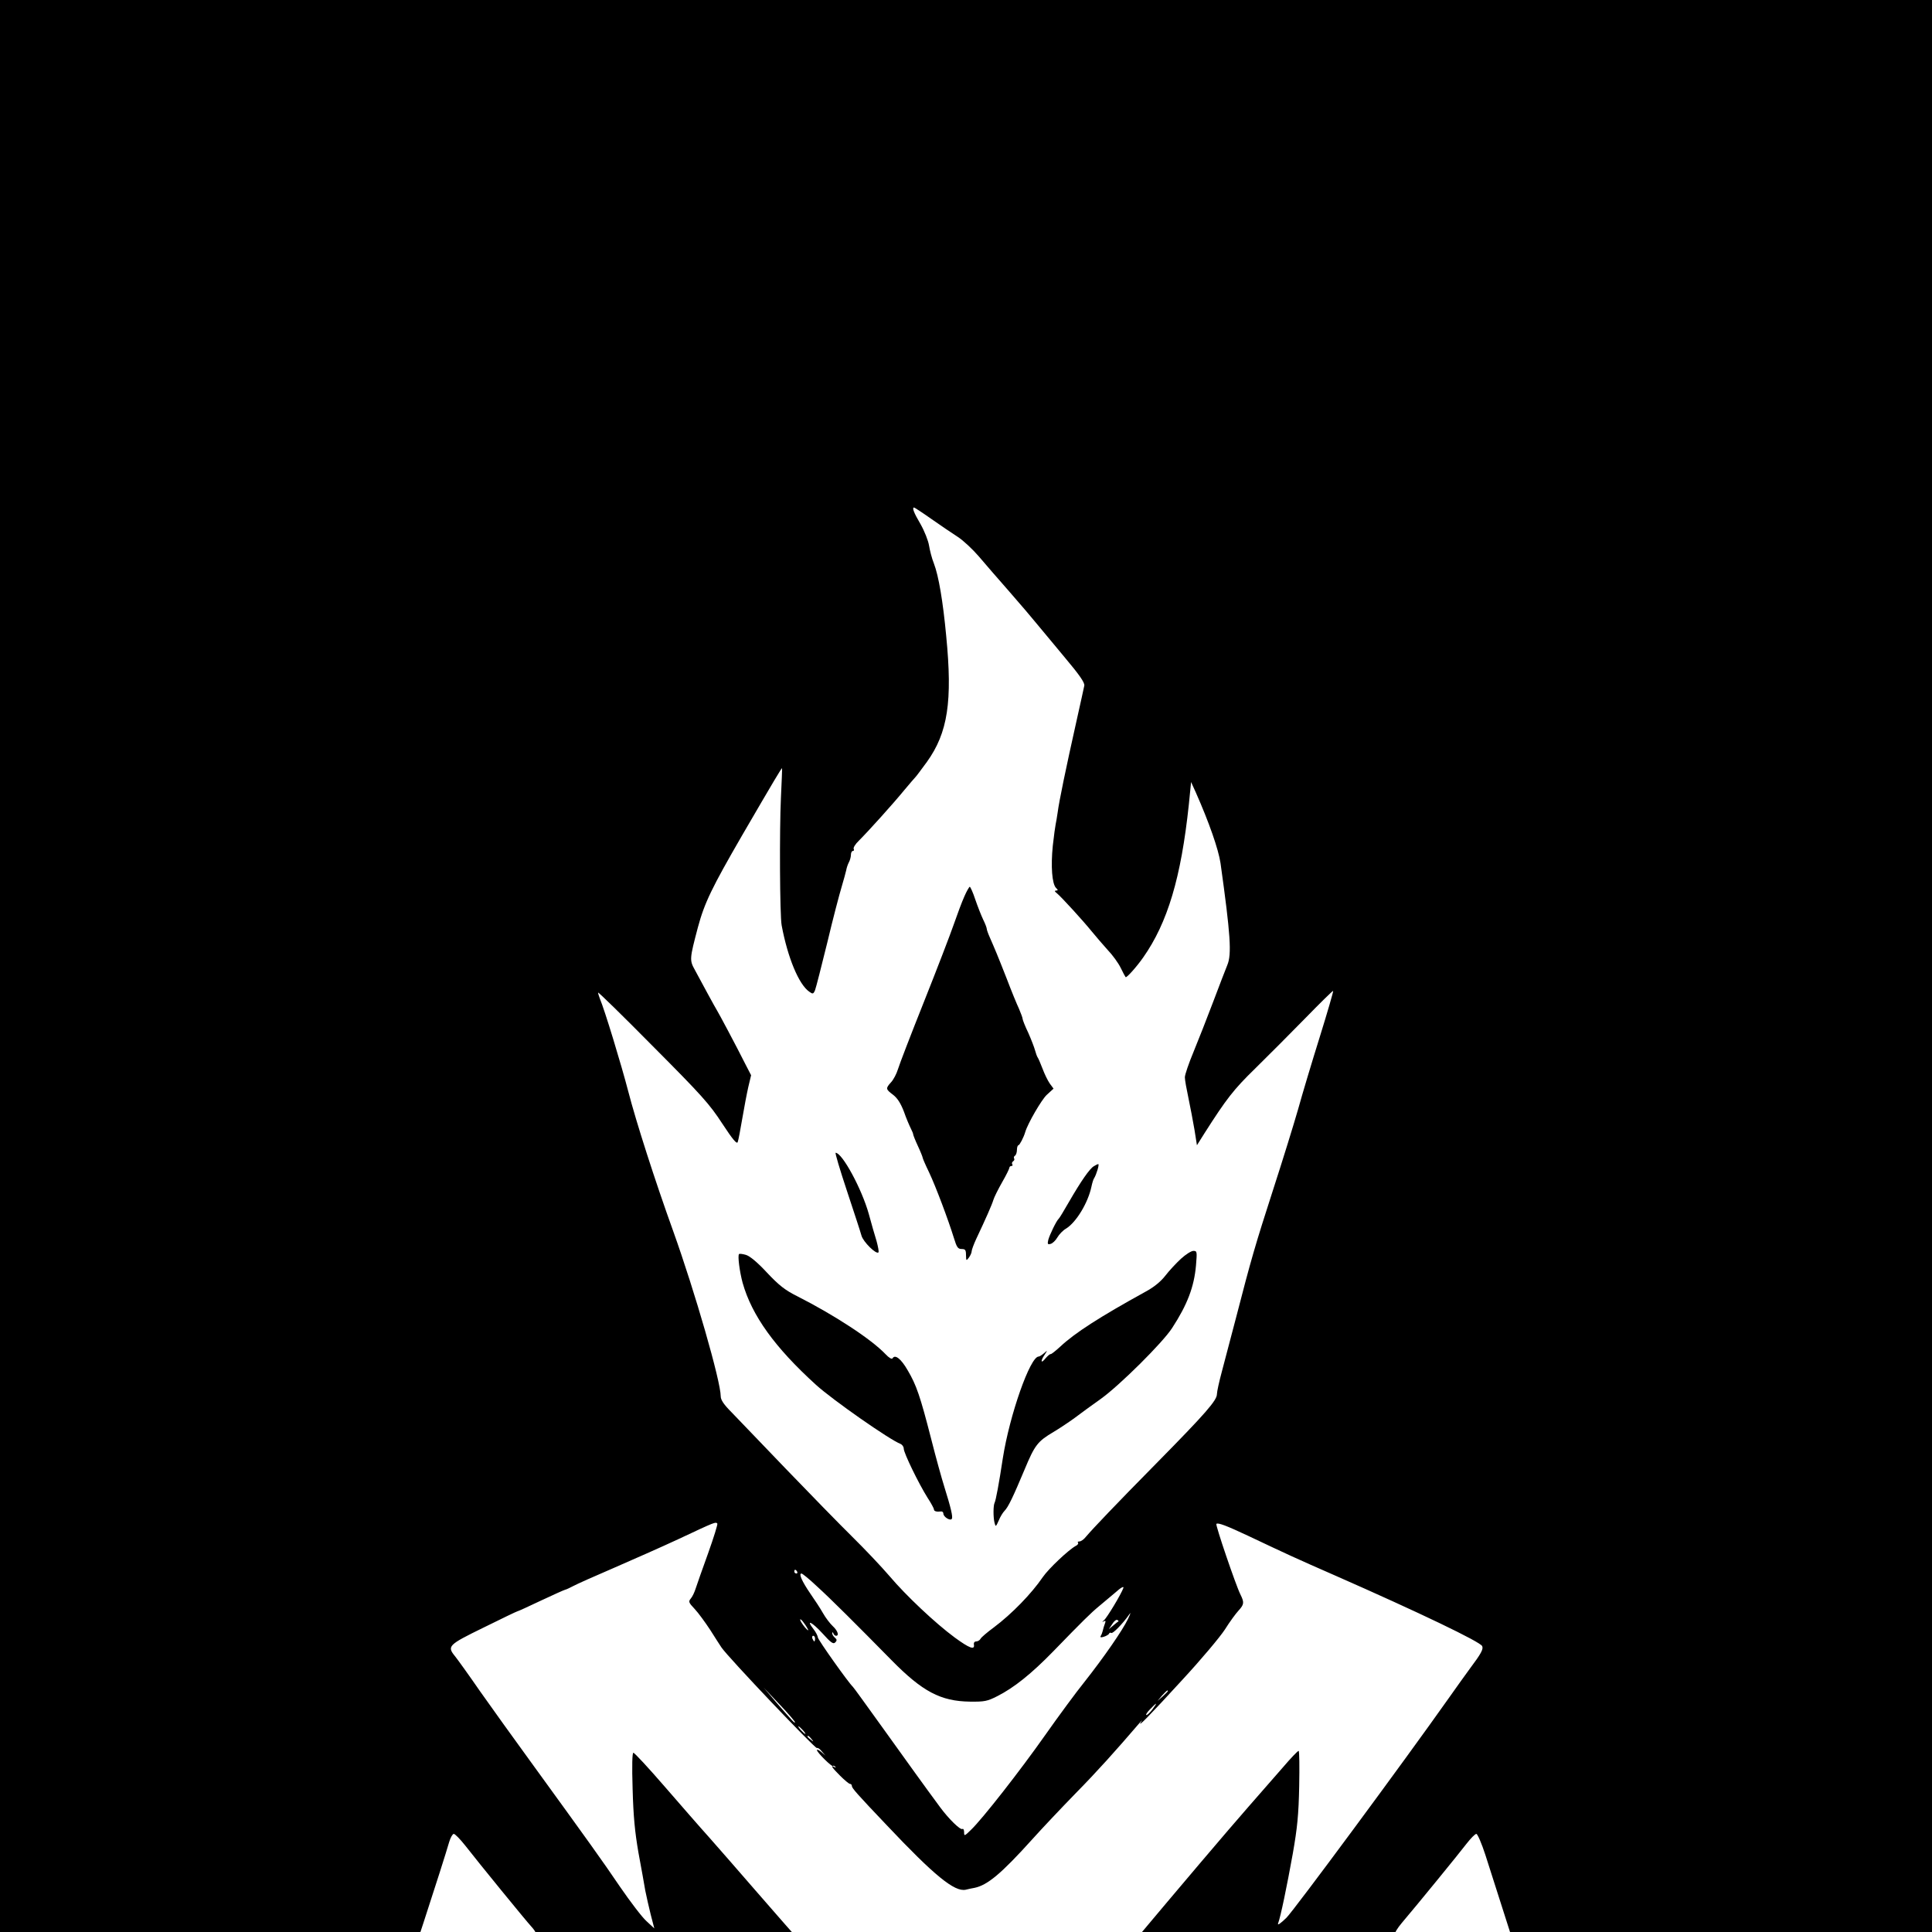
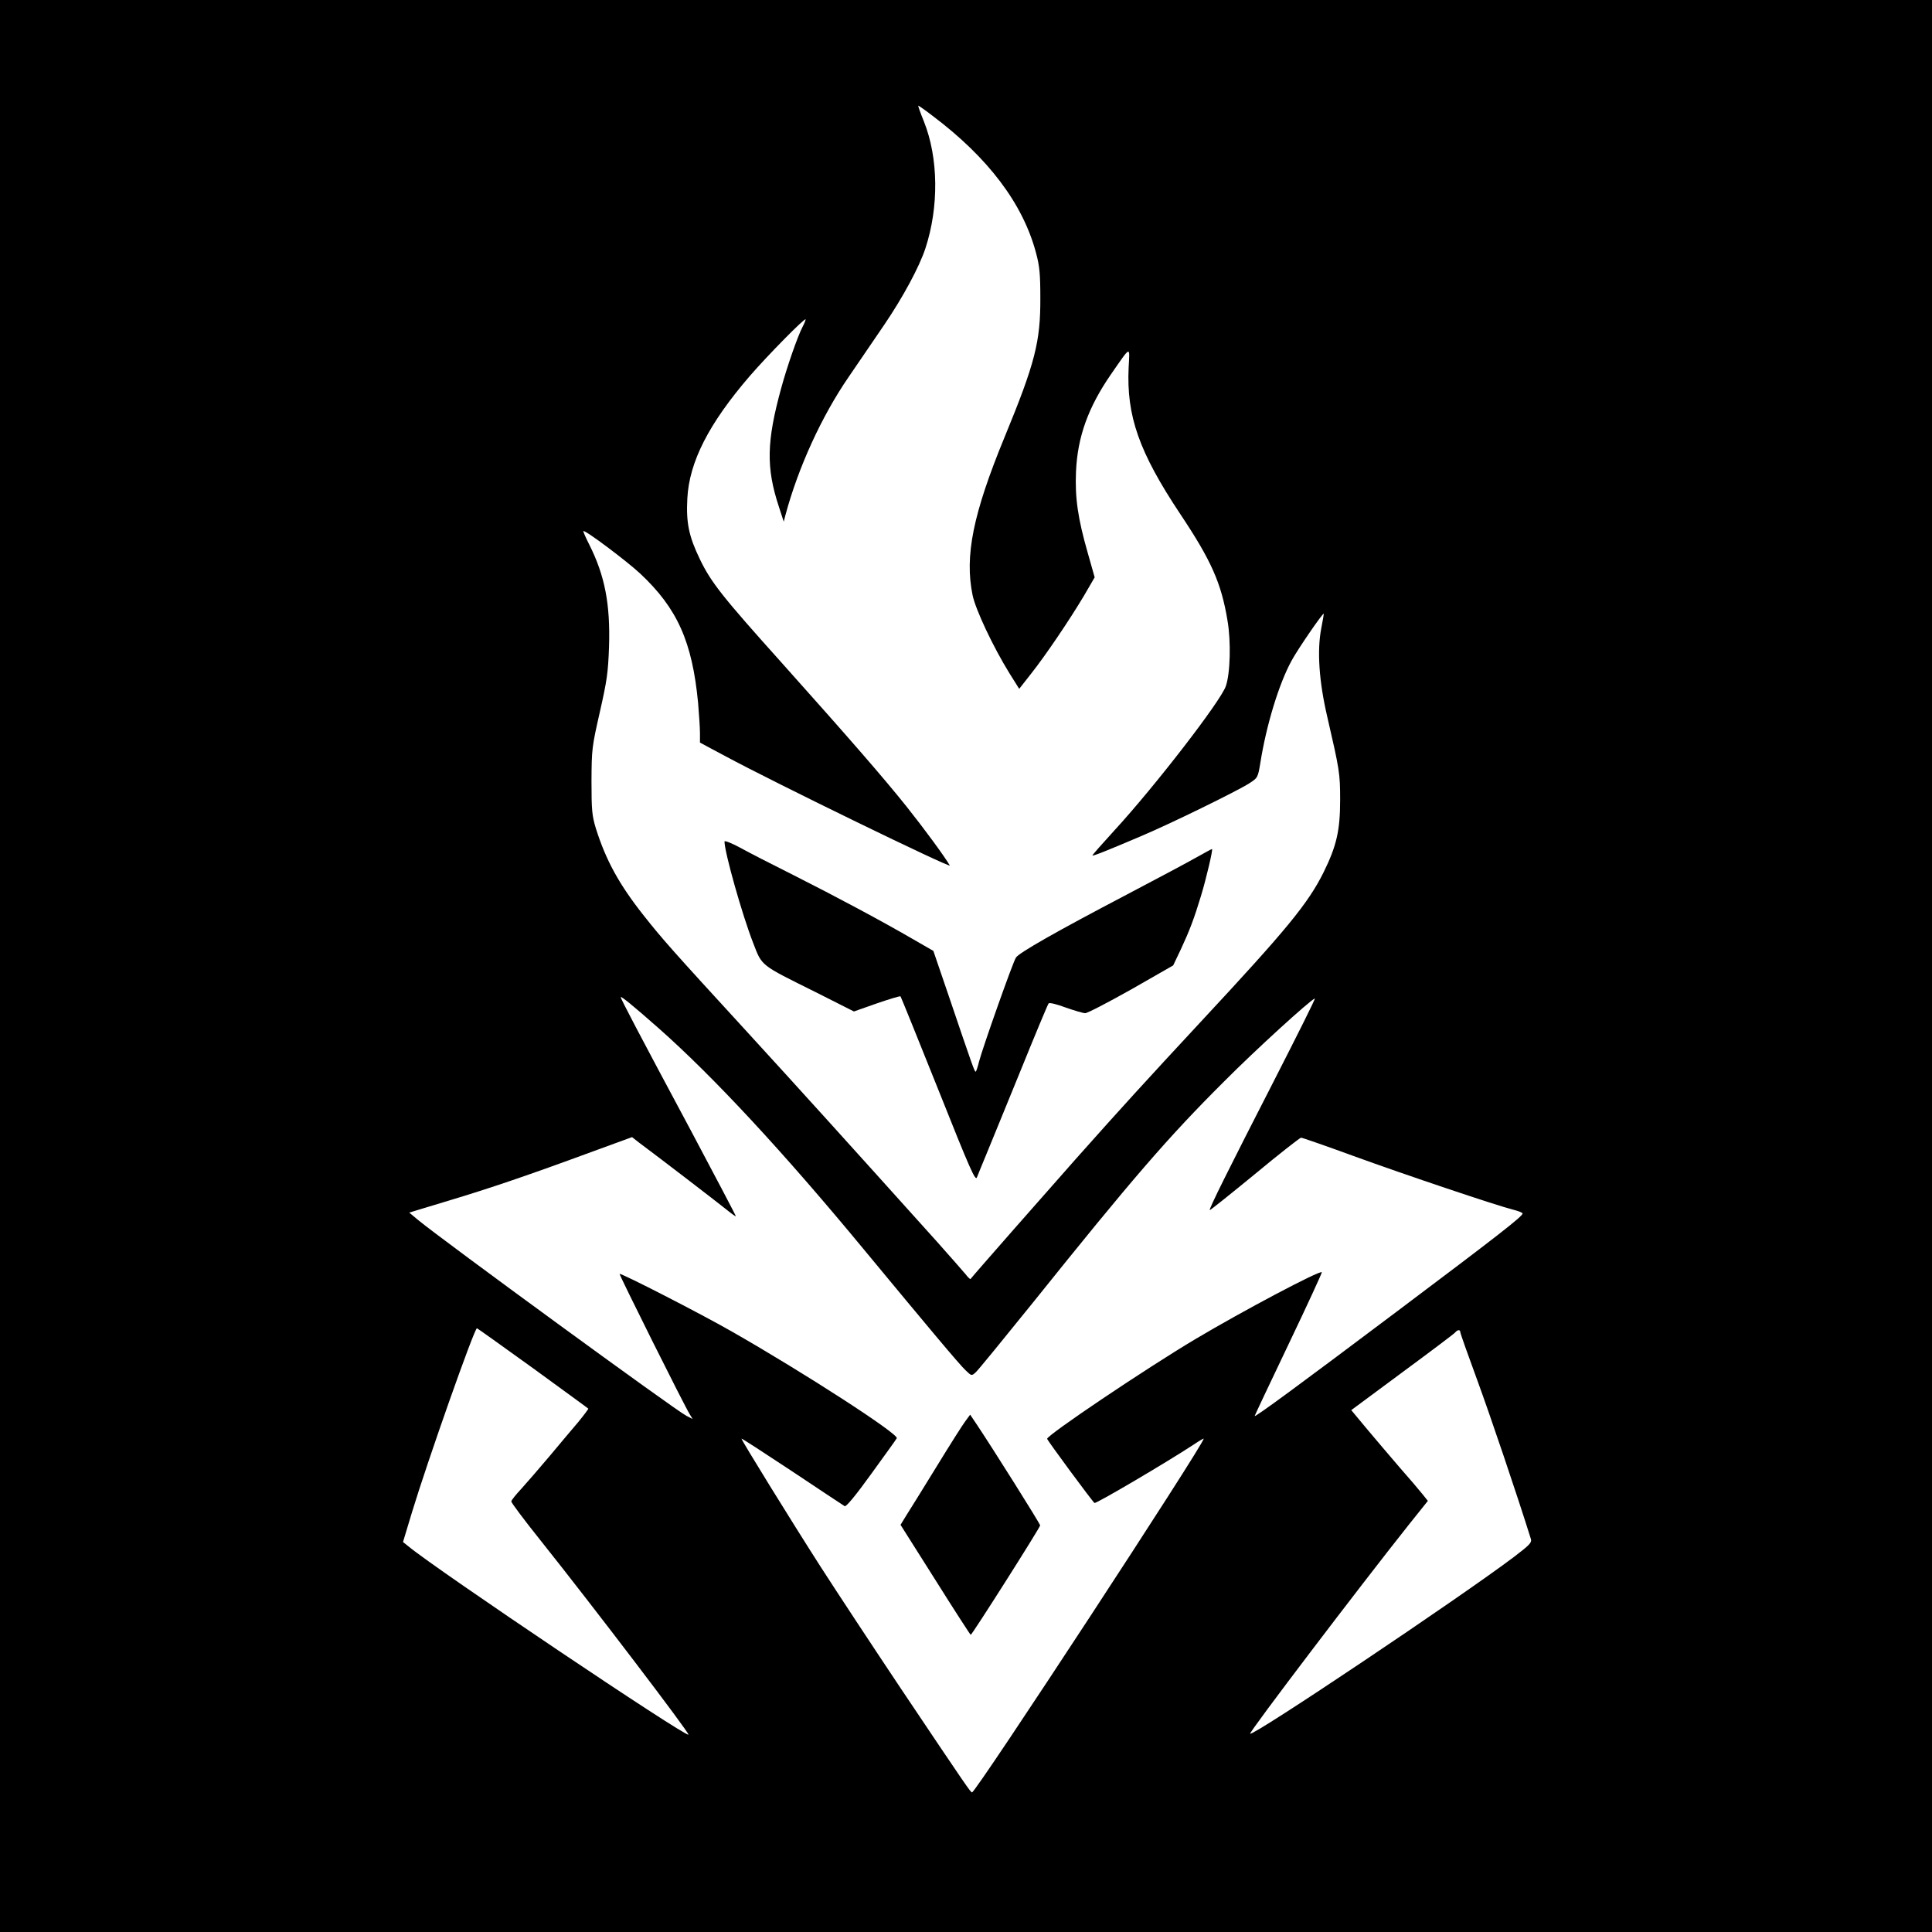
<svg xmlns="http://www.w3.org/2000/svg" version="1.0" width="1024" height="1024" viewBox="0 0 1024 1024" preserveAspectRatio="xMidYMid meet">
  <rect width="1024" height="1024" fill="white" />
-   <g transform="translate(0,1536) scale(0.1,-0.1)" fill="#000000" stroke="none">
-     <path d="M0 7680 l0 -7680 5120 0 5120 0 0 7680 0 7680 -5120 0 -5120 0 0 -7680z m4937 4929 c48 -34 111 -76 140 -95 29 -19 78 -65 110 -102 32 -38 105 -122 163 -188 58 -66 123 -143 145 -170 22 -27 89 -107 148 -178 80 -95 107 -135 104 -150 -2 -12 -21 -95 -41 -186 -56 -250 -93 -429 -100 -485 -4 -27 -9 -57 -11 -65 -2 -8 -9 -59 -15 -113 -11 -109 -4 -201 17 -223 11 -11 12 -14 1 -14 -10 -1 -9 -4 2 -13 26 -21 143 -150 185 -202 22 -27 61 -72 86 -100 26 -27 57 -70 69 -95 12 -25 24 -47 26 -49 5 -5 58 54 93 104 130 185 201 424 242 810 l12 120 25 -55 c70 -158 120 -301 131 -375 53 -379 60 -483 36 -540 -9 -22 -43 -110 -75 -195 -32 -85 -79 -204 -104 -265 -25 -60 -46 -121 -46 -135 0 -14 9 -63 19 -110 10 -47 24 -122 32 -168 l13 -82 39 62 c118 185 155 233 270 345 67 66 187 186 266 267 79 81 145 146 147 144 2 -2 -30 -112 -71 -244 -41 -131 -93 -304 -115 -384 -23 -80 -82 -271 -132 -425 -95 -294 -117 -370 -197 -680 -27 -104 -61 -233 -75 -285 -14 -52 -26 -106 -26 -119 0 -33 -58 -100 -320 -366 -218 -221 -336 -345 -376 -392 -10 -13 -25 -23 -33 -23 -8 0 -11 -3 -7 -7 3 -4 -2 -12 -13 -17 -38 -21 -143 -120 -174 -165 -60 -88 -164 -195 -260 -267 -34 -25 -66 -52 -70 -60 -4 -8 -15 -14 -23 -14 -9 0 -14 -7 -12 -17 5 -30 -24 -19 -102 38 -103 76 -258 222 -346 326 -41 48 -130 142 -197 208 -67 66 -225 228 -352 360 -126 132 -256 266 -287 299 -41 41 -58 66 -58 85 0 80 -137 555 -252 876 -96 266 -197 581 -238 740 -37 142 -125 432 -151 493 -5 13 -9 27 -9 31 0 5 131 -123 291 -285 258 -259 300 -306 367 -409 57 -87 78 -111 82 -98 4 10 14 65 24 123 10 58 24 133 32 168 l15 63 -32 62 c-45 90 -141 270 -149 282 -4 6 -26 46 -50 90 -24 44 -54 100 -67 124 -29 52 -28 59 16 226 35 130 74 210 233 485 174 299 211 361 213 358 1 -2 -2 -73 -6 -158 -8 -165 -6 -625 4 -675 32 -171 91 -313 146 -351 19 -14 22 -13 31 8 5 13 34 127 65 253 30 127 65 259 76 295 11 36 21 75 24 87 2 12 8 31 14 42 6 11 11 29 11 40 0 12 5 21 11 21 5 0 7 5 4 10 -4 6 8 26 27 44 52 52 180 194 239 266 30 36 57 67 60 70 4 3 31 40 62 82 111 155 136 321 102 668 -17 182 -40 318 -65 383 -11 27 -22 71 -26 96 -4 25 -24 76 -45 113 -36 61 -46 88 -34 88 2 0 44 -27 92 -61z m-1135 -5324 c3 -3 -19 -74 -49 -158 -30 -83 -60 -168 -66 -187 -6 -19 -17 -43 -26 -53 -13 -16 -11 -21 21 -55 19 -20 56 -71 83 -112 26 -41 52 -82 59 -92 36 -53 497 -538 506 -533 4 3 16 -5 26 -18 l19 -22 -22 19 c-13 11 -23 15 -23 10 0 -12 80 -91 85 -84 2 3 7 1 12 -4 5 -5 3 -6 -4 -2 -24 13 -13 -3 30 -46 23 -23 47 -43 52 -43 6 0 10 -5 10 -11 0 -11 26 -41 185 -208 253 -268 359 -354 418 -342 15 4 36 8 47 10 68 14 141 74 305 256 52 58 156 168 231 245 116 118 211 224 338 372 13 15 17 19 10 8 -28 -42 45 33 219 223 98 106 198 225 224 265 25 40 58 85 72 100 30 33 32 43 10 87 -24 48 -133 368 -127 373 8 8 53 -9 168 -63 207 -98 250 -118 460 -210 448 -197 773 -353 781 -375 7 -16 -6 -40 -66 -120 -20 -27 -70 -97 -111 -155 -243 -344 -819 -1123 -861 -1165 -30 -29 -48 -42 -44 -30 14 37 47 198 78 370 24 137 31 206 34 358 2 103 1 187 -3 187 -5 0 -42 -39 -83 -87 -41 -47 -123 -141 -181 -207 -114 -130 -376 -439 -609 -717 -80 -95 -217 -259 -305 -363 -88 -105 -194 -234 -235 -286 -41 -52 -91 -115 -112 -139 -21 -24 -38 -48 -38 -52 0 -13 33 -11 55 4 11 8 38 21 60 29 22 9 147 68 278 132 225 109 328 165 459 249 31 21 59 37 62 37 10 0 -14 -52 -66 -138 -28 -48 -79 -134 -113 -192 -34 -58 -120 -199 -190 -315 -70 -115 -143 -237 -162 -270 -20 -33 -52 -85 -71 -115 -52 -80 -65 -101 -222 -360 -79 -129 -175 -288 -214 -352 -39 -65 -74 -118 -77 -118 -3 0 -22 26 -41 58 -97 161 -340 561 -450 742 -263 434 -583 967 -605 1010 -30 59 -11 65 55 18 178 -129 872 -464 872 -422 0 19 -204 268 -421 514 -32 36 -124 142 -206 235 -81 94 -152 175 -158 181 -5 6 -80 91 -165 189 -85 98 -193 222 -240 275 -47 52 -154 175 -239 273 -84 97 -158 177 -164 177 -6 0 -8 -68 -4 -192 4 -146 12 -228 31 -338 15 -80 31 -170 36 -200 6 -30 19 -88 29 -128 l19 -73 -41 38 c-23 20 -86 103 -141 183 -97 143 -164 236 -473 662 -87 119 -207 287 -268 373 -60 87 -120 170 -132 185 -45 55 -39 61 151 154 95 47 176 86 179 86 3 0 58 25 123 56 66 31 124 57 129 58 6 1 25 10 44 20 18 10 115 53 215 96 99 43 253 111 341 152 200 94 197 92 207 83z m423 -255 c3 -5 1 -10 -4 -10 -6 0 -11 5 -11 10 0 6 2 10 4 10 3 0 8 -4 11 -10z m104 -77 c73 -66 209 -202 396 -392 164 -167 261 -218 416 -220 77 -1 92 2 145 29 89 45 181 119 296 237 158 163 201 205 241 238 20 17 59 50 87 73 31 28 48 37 44 25 -12 -33 -87 -158 -103 -171 -10 -9 -11 -11 -2 -6 11 6 13 3 7 -12 -4 -10 -9 -27 -11 -37 -2 -9 -7 -22 -11 -28 -4 -8 1 -9 17 -4 13 4 26 12 27 16 2 5 7 7 12 4 8 -5 59 47 93 95 12 18 11 12 -4 -20 -29 -61 -129 -205 -230 -333 -46 -57 -140 -185 -209 -283 -133 -189 -334 -446 -394 -503 -34 -33 -36 -34 -36 -12 0 12 -4 20 -9 17 -11 -7 -73 54 -118 115 -93 126 -163 224 -303 419 -85 118 -156 217 -160 220 -22 20 -184 248 -185 261 -1 9 -11 29 -23 44 -43 55 -9 39 47 -22 45 -50 58 -59 68 -48 10 10 9 16 -2 25 -8 7 -15 18 -14 24 0 7 2 6 6 -1 2 -7 9 -13 14 -13 18 0 9 27 -17 51 -14 13 -38 44 -52 69 -14 25 -45 72 -68 105 -43 63 -62 105 -46 105 5 0 42 -30 81 -67z m-47 -228 c5 -11 -2 -6 -16 10 -14 17 -25 35 -25 40 0 11 25 -20 41 -50z m1646 41 c-2 0 -14 -10 -27 -21 l-24 -20 18 27 c9 15 21 25 27 22 5 -3 8 -7 6 -8z m-1608 -91 c0 -8 -2 -15 -4 -15 -2 0 -6 7 -10 15 -3 8 -1 15 4 15 6 0 10 -7 10 -15z m-106 -444 c-4 -4 -11 4 -98 104 l-68 80 85 -90 c47 -49 83 -92 81 -94z m1976 166 c0 -2 -12 -14 -27 -28 l-28 -24 24 28 c23 25 31 32 31 24z m-82 -97 c-12 -16 -26 -30 -32 -30 -5 0 3 14 19 30 16 17 30 30 32 30 2 0 -6 -13 -19 -30z m-1853 -110 c10 -11 16 -20 13 -20 -3 0 -13 9 -23 20 -10 11 -16 20 -13 20 3 0 13 -9 23 -20z m46 -47 c13 -16 12 -17 -3 -4 -10 7 -18 15 -18 17 0 8 8 3 21 -13z m-1835 -565 c74 -95 323 -400 350 -429 13 -14 24 -30 24 -36 0 -11 -111 -110 -350 -312 -74 -63 -137 -117 -140 -120 -26 -31 -362 -310 -357 -298 3 8 9 33 13 54 3 21 29 103 56 183 95 277 285 860 319 978 7 23 18 42 24 42 7 0 34 -28 61 -62z m5407 -50 c117 -368 272 -850 307 -958 59 -181 59 -180 51 -180 -15 0 -167 123 -356 289 -17 14 -55 46 -84 71 -153 126 -396 343 -399 356 -2 7 15 35 37 61 89 105 306 371 344 421 22 28 45 52 52 52 6 0 28 -50 48 -112z" />
-     <path d="M5111 10608 c-13 -29 -38 -96 -56 -148 -18 -52 -89 -237 -158 -410 -69 -173 -131 -334 -138 -358 -7 -23 -23 -54 -36 -68 -30 -33 -29 -37 11 -67 23 -18 40 -45 57 -89 12 -35 29 -74 36 -88 7 -14 13 -28 13 -32 0 -4 11 -32 25 -62 14 -30 25 -58 25 -61 0 -4 15 -39 34 -78 36 -76 102 -252 132 -349 15 -49 21 -58 41 -58 19 0 23 -5 23 -32 1 -31 1 -32 15 -14 8 11 15 26 15 34 0 7 11 37 24 65 52 110 84 183 91 207 4 14 25 56 46 93 22 38 39 73 39 78 0 5 5 9 11 9 5 0 8 4 4 9 -3 5 -1 12 5 16 6 4 8 10 5 15 -3 5 -1 11 5 15 5 3 10 17 10 31 0 13 4 24 8 24 6 0 28 42 36 70 14 47 87 172 114 197 l36 33 -20 27 c-11 16 -28 51 -38 78 -11 28 -22 55 -26 60 -4 6 -10 23 -14 38 -4 15 -20 57 -36 93 -17 35 -30 69 -30 74 0 6 -9 29 -19 53 -11 23 -41 96 -66 162 -49 125 -62 155 -89 217 -9 20 -16 40 -16 45 0 5 -8 27 -19 49 -10 21 -29 69 -42 107 -12 37 -26 67 -29 67 -3 0 -17 -24 -29 -52z" />
-     <path d="M4489 9048 c37 -112 72 -218 77 -237 9 -33 78 -101 90 -89 3 4 -2 30 -10 60 -9 29 -28 94 -41 143 -37 133 -141 325 -176 325 -4 0 23 -91 60 -202z" />
-     <path d="M5798 9179 c-22 -12 -69 -80 -132 -189 -27 -47 -51 -87 -55 -90 -11 -9 -48 -85 -55 -112 -5 -22 -3 -25 12 -21 10 2 27 18 36 34 10 17 30 38 46 47 54 33 117 137 135 223 4 19 10 39 14 44 12 19 29 75 22 75 -3 0 -14 -5 -23 -11z" />
-     <path d="M6259 8688 c-26 -24 -63 -64 -83 -90 -24 -31 -61 -61 -104 -84 -243 -134 -374 -218 -452 -291 -25 -23 -48 -41 -51 -40 -4 1 -16 -9 -28 -23 -24 -30 -28 -15 -4 20 16 25 16 25 -3 8 -12 -10 -24 -18 -29 -18 -45 0 -154 -310 -190 -540 -20 -133 -37 -222 -43 -234 -8 -14 -8 -78 -1 -106 6 -24 7 -24 23 12 8 20 22 42 30 50 20 20 46 75 106 218 55 132 69 150 155 201 27 16 77 49 110 73 33 25 96 71 140 102 99 71 329 299 378 376 80 123 116 217 126 331 6 73 6 77 -14 77 -11 0 -41 -19 -66 -42z" />
-     <path d="M3917 8713 c-8 -8 3 -93 19 -152 49 -174 171 -343 389 -541 88 -80 393 -293 448 -313 9 -4 17 -15 17 -25 0 -23 79 -185 126 -260 19 -29 34 -57 34 -62 0 -10 14 -14 38 -11 6 1 12 -4 12 -11 0 -18 37 -41 45 -28 6 10 -4 55 -40 170 -13 41 -45 156 -70 255 -58 226 -78 284 -124 362 -35 61 -67 86 -80 64 -4 -7 -19 2 -38 22 -74 78 -267 205 -468 307 -64 32 -96 57 -160 125 -51 55 -91 88 -112 94 -17 5 -34 7 -36 4z" />
+   <g transform="translate(0,1024) scale(0.1,-0.1)" fill="#000000" stroke="none">
+     <path d="M0 5120 l0 -5120 5120 0 5120 0 0 5120 0 5120 -5120 0 -5120 0 0 -5120z m4943 4506 c295 -222 479 -466 548 -726 19 -70 23 -112 23 -240 1 -231 -28 -345 -190 -738 -167 -406 -212 -629 -169 -837 16 -77 109 -274 195 -413 l52 -83 62 79 c77 97 204 285 281 414 l57 98 -36 127 c-53 184 -69 295 -63 433 8 185 65 342 186 517 107 154 99 151 93 35 -12 -257 55 -448 274 -777 164 -246 217 -365 250 -564 19 -110 15 -280 -9 -348 -27 -79 -375 -530 -591 -765 -64 -70 -116 -129 -116 -132 0 -5 65 20 255 101 157 66 512 240 576 281 45 29 46 30 59 108 32 202 99 421 166 543 33 61 165 253 170 248 1 -1 -5 -36 -13 -77 -23 -119 -12 -282 32 -470 65 -282 68 -299 68 -440 0 -162 -19 -244 -88 -384 -83 -166 -194 -301 -650 -791 -297 -320 -415 -449 -665 -730 -149 -168 -534 -606 -556 -634 -2 -2 -14 9 -26 25 -13 16 -82 94 -153 174 -510 567 -710 788 -1000 1105 -409 446 -452 495 -552 621 -132 167 -201 293 -255 464 -20 67 -23 94 -23 250 1 170 2 180 44 365 38 168 44 208 49 348 7 225 -22 376 -105 541 -19 37 -33 70 -31 71 8 8 229 -158 300 -224 198 -185 277 -362 308 -686 5 -60 10 -133 10 -160 l0 -51 133 -71 c261 -141 1201 -598 1191 -580 -27 47 -135 194 -229 312 -124 155 -297 354 -659 759 -317 353 -377 429 -436 551 -59 122 -74 194 -67 323 10 194 114 397 331 649 96 111 296 314 296 300 0 -4 -7 -22 -16 -39 -26 -49 -83 -213 -114 -327 -77 -281 -80 -420 -12 -626 l26 -80 9 35 c68 253 192 524 335 732 48 70 133 195 189 277 99 146 185 305 218 405 72 220 69 479 -8 672 -19 46 -32 84 -30 84 3 0 37 -24 76 -54z m-1453 -4835 c290 -256 663 -658 1090 -1175 336 -406 508 -612 539 -640 30 -29 31 -29 52 -10 12 10 148 177 303 369 531 662 716 876 1016 1175 166 167 454 429 479 438 5 1 -93 -194 -216 -435 -245 -478 -347 -683 -341 -687 1 -2 109 84 238 190 129 107 240 194 246 194 6 0 130 -43 275 -96 283 -103 760 -263 847 -285 28 -7 52 -16 52 -21 0 -15 -135 -120 -670 -522 -516 -388 -750 -560 -750 -551 0 2 81 174 180 381 99 207 178 379 176 381 -11 11 -419 -205 -671 -355 -265 -158 -785 -508 -785 -528 0 -7 241 -334 251 -340 9 -5 388 219 522 307 31 21 57 36 57 34 0 -31 -1208 -1876 -1228 -1875 -8 1 -23 22 -377 550 -149 223 -340 513 -425 645 -157 245 -420 671 -420 680 0 3 120 -75 268 -173 147 -98 272 -181 279 -185 7 -5 58 56 140 170 70 97 132 182 136 190 13 21 -491 347 -873 565 -164 94 -589 312 -596 306 -3 -4 345 -703 373 -746 l14 -23 -33 17 c-58 29 -1294 932 -1421 1037 l-48 40 208 63 c220 66 426 136 765 261 l208 76 37 -29 c104 -77 424 -323 466 -357 26 -21 47 -36 47 -33 0 4 -105 203 -233 444 -287 536 -377 708 -377 717 0 8 71 -50 200 -164z m-666 -1802 c160 -117 293 -213 294 -215 2 -1 -22 -33 -53 -71 -32 -37 -101 -120 -154 -183 -53 -63 -120 -140 -148 -171 -29 -31 -53 -61 -53 -67 0 -7 69 -99 153 -204 280 -351 793 -1025 786 -1032 -14 -14 -1332 872 -1483 997 l-30 24 48 159 c82 270 330 974 344 974 2 0 135 -95 296 -211z m4916 190 c0 -6 40 -119 89 -252 69 -188 211 -607 285 -844 6 -19 -7 -32 -91 -96 -285 -215 -1383 -951 -1397 -936 -7 7 582 782 842 1109 l100 125 -28 35 c-15 19 -71 85 -124 145 -52 61 -131 153 -175 206 l-79 95 270 200 c148 109 274 204 280 211 13 16 28 17 28 2z" />
+     <path d="M3840 5780 c0 -57 94 -390 152 -538 48 -124 34 -113 332 -261 l202 -102 122 43 c67 23 123 40 125 37 2 -2 92 -224 200 -494 170 -427 197 -487 205 -465 5 14 27 66 47 115 21 50 102 250 182 445 79 195 147 358 151 362 5 5 45 -5 90 -22 46 -16 92 -30 104 -30 12 0 121 57 244 126 l222 127 41 86 c46 99 70 162 106 281 29 95 65 250 59 250 -3 0 -39 -20 -82 -44 -42 -24 -207 -112 -367 -196 -378 -198 -574 -310 -590 -335 -17 -25 -178 -482 -196 -552 -7 -29 -15 -53 -18 -53 -6 0 -18 34 -143 403 l-81 237 -111 64 c-162 94 -403 223 -631 338 -110 55 -237 120 -282 145 -46 25 -83 39 -83 33z" />
+     <path d="M5117 2708 c-14 -18 -83 -127 -154 -243 -71 -115 -143 -232 -160 -258 l-30 -49 184 -291 c101 -161 186 -292 188 -292 7 0 368 569 368 580 0 9 -253 411 -338 538 l-33 49 -25 -34z" />
  </g>
</svg>
